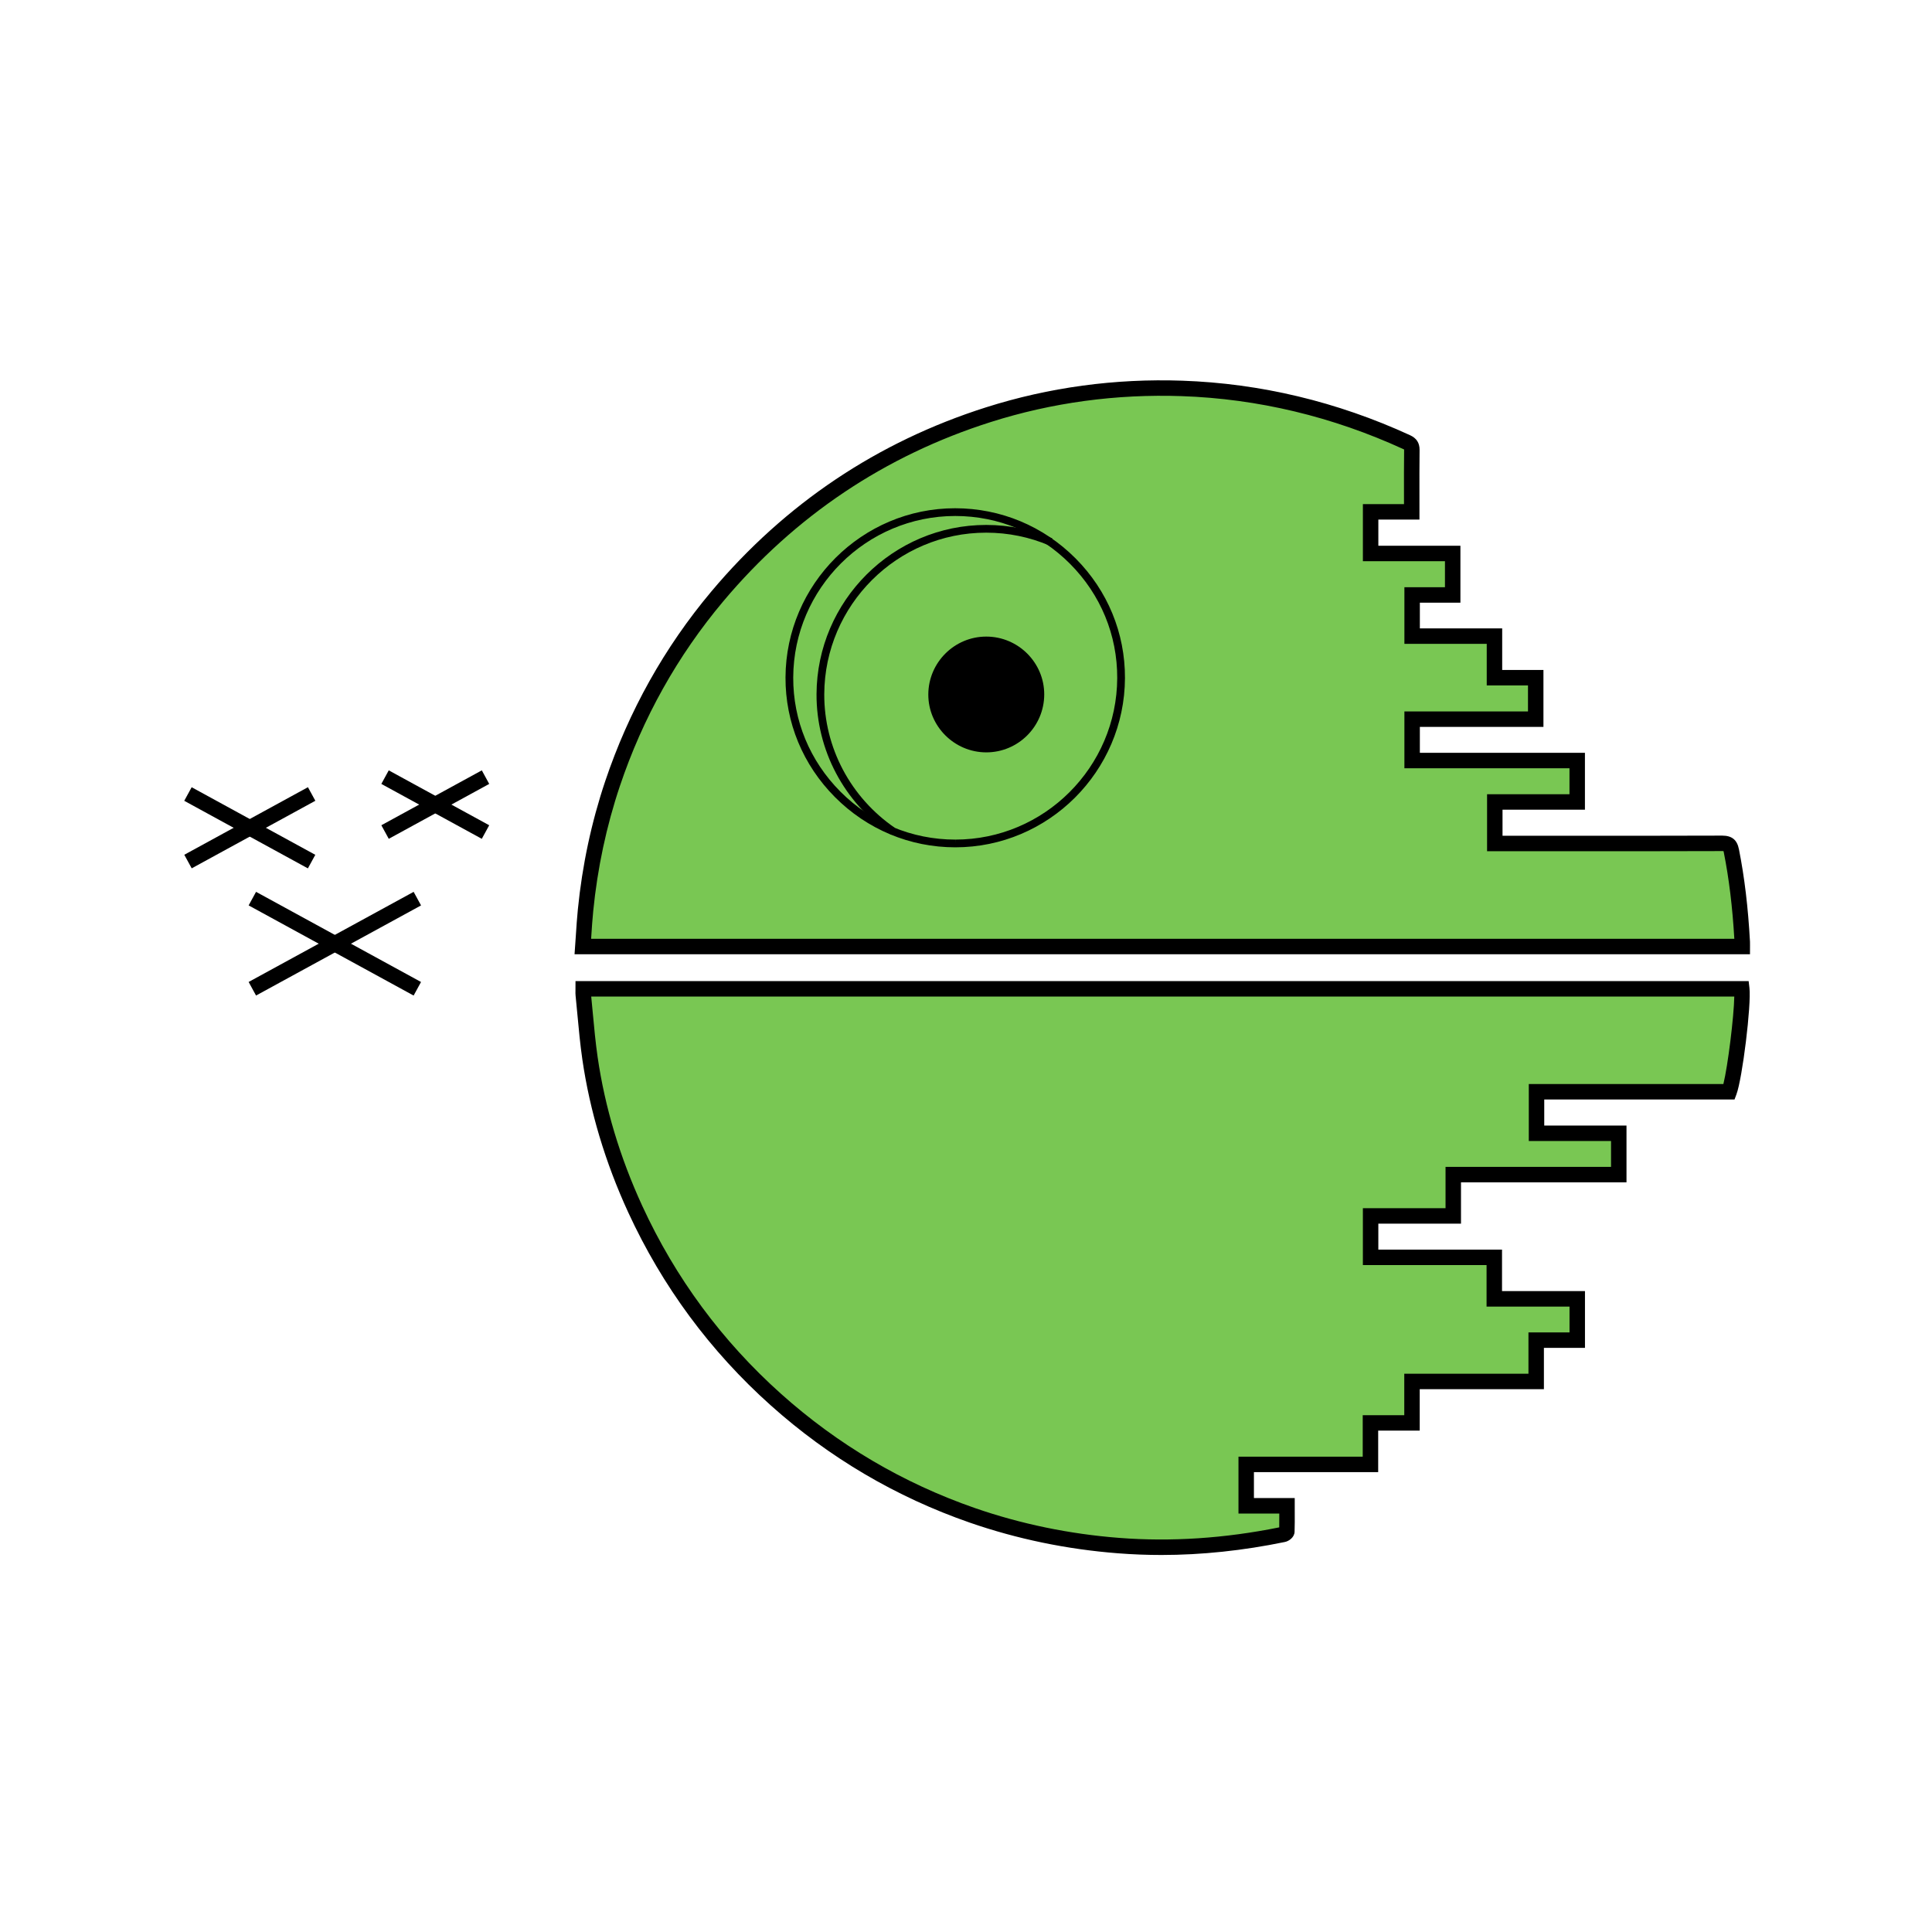
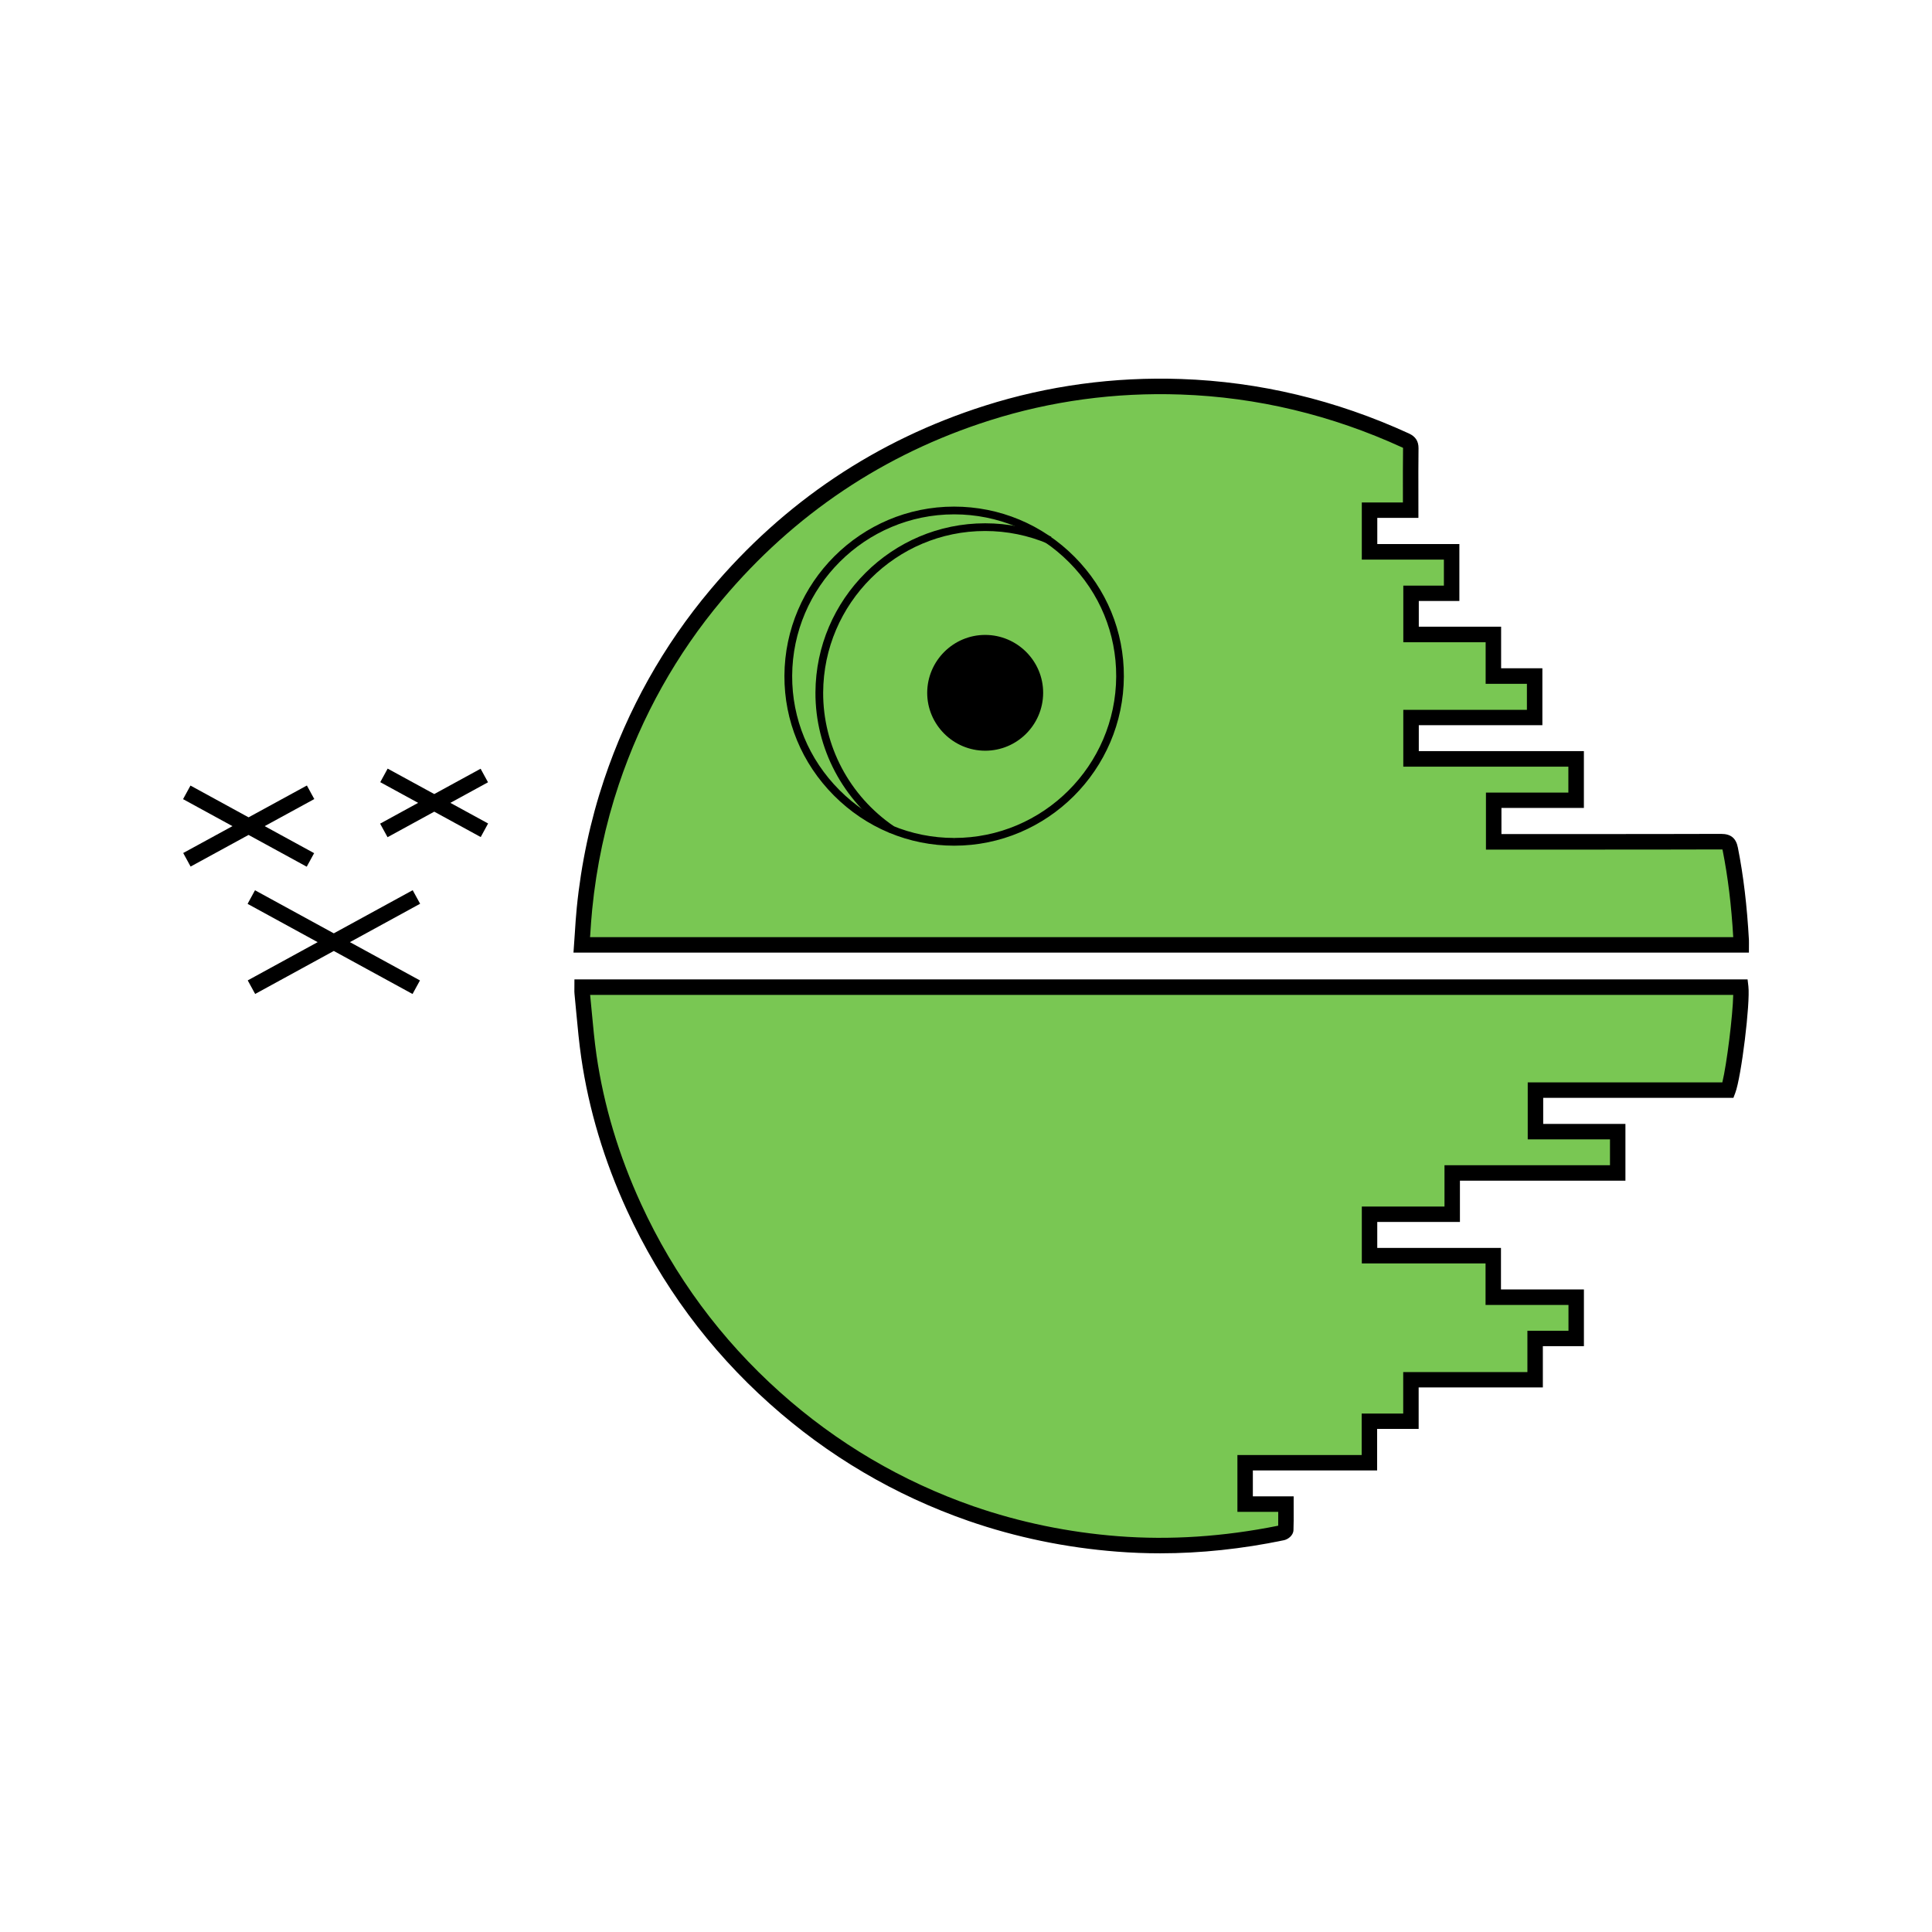
- <svg xmlns="http://www.w3.org/2000/svg" version="1.1" x="0px" y="0px" width="250px" height="250px" viewBox="0 0 250 250" enable-background="new 0 0 250 250" xml:space="preserve">
+ <svg xmlns="http://www.w3.org/2000/svg" version="1.1" id="Layer_1" x="0px" y="0px" width="120px" height="120px" viewBox="0 0 120 120" enable-background="new 0 0 120 120" xml:space="preserve">
  <g id="bgr">
-     <path fill-rule="evenodd" clip-rule="evenodd" fill="#79C753" d="M193.426,109.148c0.336,0,0.629,0,0.92,0   c9.502,0,19,0.009,28.502-0.02c0.768-0.002,1.035,0.174,1.189,0.966c0.777,3.908,1.195,7.852,1.41,11.822   c0.01,0.169,0,0.342,0,0.563c-49.996,0-99.957,0-150.027,0c0.113-1.583,0.191-3.147,0.35-4.704   c0.553-5.586,1.705-11.047,3.492-16.373c3-8.931,7.506-17.029,13.566-24.241c9.42-11.209,21.105-19.067,35.064-23.5   c8.145-2.588,16.506-3.696,25.054-3.402c10.167,0.352,19.849,2.718,29.085,6.958c0.48,0.22,0.663,0.46,0.66,0.996   c-0.031,2.646-0.015,5.292-0.015,8.018c-1.792,0-3.528,0-5.32,0c0,1.816,0,3.554,0,5.387c3.516,0,7.048,0,10.62,0   c0,1.828,0,3.561,0,5.368c-1.768,0-3.48,0-5.248,0c0,1.788,0,3.504,0,5.325c3.516,0,7.044,0,10.654,0c0,1.843,0,3.578,0,5.381   c1.818,0,3.555,0,5.338,0c0,1.806,0,3.543,0,5.364c-5.32,0-10.633,0-15.992,0c0,1.816,0,3.545,0,5.355c7.131,0,14.219,0,21.361,0   c0,1.81,0,3.541,0,5.359c-3.551,0-7.088,0-10.664,0C193.426,105.593,193.426,107.327,193.426,109.148z" />
-     <path fill-rule="evenodd" clip-rule="evenodd" fill="#79C753" d="M209.469,146.646c0,1.83,0,3.545,0,5.346   c-7.131,0-14.221,0-21.416,0c0,1.811,0,3.541,0,5.346c-3.618,0-7.129,0-10.696,0c0,1.811,0,3.546,0,5.359c5.3,0,10.61,0,16.005,0   c0,1.811,0,3.545,0,5.373c3.615,0,7.146,0,10.734,0c0,1.801,0,3.515,0,5.342c-1.758,0-3.51,0-5.314,0c0,1.827,0,3.545,0,5.346   c-5.364,0-10.672,0-16.069,0c0,1.814,0,3.551,0,5.365c-1.822,0-3.56,0-5.376,0c0,1.813,0,3.549,0,5.372c-5.391,0-10.707,0-16.078,0   c0,1.817,0,3.55,0,5.354c1.738,0,3.451,0,5.279,0c0,1.156,0.018,2.246-0.018,3.332c-0.004,0.131-0.273,0.336-0.449,0.37   c-7.037,1.452-14.133,2.007-21.314,1.448c-6.488-0.502-12.803-1.789-18.947-3.92c-9.467-3.289-17.932-8.281-25.396-14.963   c-7.781-6.955-13.855-15.188-18.217-24.668c-2.863-6.227-4.865-12.73-5.852-19.52c-0.393-2.717-0.588-5.463-0.867-8.193   c-0.026-0.244-0.006-0.493-0.006-0.785c49.984,0,99.955,0,149.914,0c0.236,1.993-0.914,11.412-1.631,13.322   c-8.275,0-16.573,0-24.928,0c0,1.801,0,3.555,0,5.373C202.365,146.646,205.881,146.646,209.469,146.646z" />
+     <path fill="#79C753" d="M92.777,52.289c0.161,0,0.302,0,0.44,0c4.562,0,9.121,0.004,13.682-0.01   c0.369-0.001,0.497,0.083,0.571,0.464c0.372,1.875,0.573,3.769,0.677,5.674c0.005,0.081,0,0.164,0,0.271   c-23.998,0-47.979,0-72.014,0c0.055-0.76,0.092-1.51,0.168-2.258c0.267-2.682,0.818-5.303,1.677-7.858   c1.44-4.287,3.603-8.175,6.512-11.636c4.521-5.381,10.13-9.152,16.831-11.28c3.909-1.243,7.924-1.774,12.025-1.634   c4.881,0.17,9.527,1.306,13.961,3.341c0.23,0.106,0.318,0.221,0.316,0.479c-0.016,1.27-0.008,2.539-0.008,3.848   c-0.859,0-1.693,0-2.554,0c0,0.873,0,1.707,0,2.586c1.688,0,3.383,0,5.099,0c0,0.877,0,1.709,0,2.576c-0.85,0-1.671,0-2.52,0   c0,0.858,0,1.683,0,2.557c1.688,0,3.38,0,5.113,0c0,0.884,0,1.717,0,2.583c0.873,0,1.707,0,2.563,0c0,0.866,0,1.7,0,2.575   c-2.554,0-5.104,0-7.676,0c0,0.871,0,1.701,0,2.57c3.423,0,6.824,0,10.253,0c0,0.868,0,1.699,0,2.571c-1.705,0-3.401,0-5.119,0   C92.777,50.583,92.777,51.415,92.777,52.289z" />
+     <path fill="#79C753" d="M100.478,70.288c0,0.878,0,1.701,0,2.564c-3.423,0-6.826,0-10.279,0c0,0.869,0,1.701,0,2.566   c-1.736,0-3.422,0-5.134,0c0,0.869,0,1.702,0,2.572c2.544,0,5.093,0,7.683,0c0,0.869,0,1.701,0,2.579c1.734,0,3.43,0,5.151,0   c0,0.864,0,1.688,0,2.563c-0.844,0-1.685,0-2.55,0c0,0.877,0,1.701,0,2.565c-2.575,0-5.123,0-7.715,0c0,0.871,0,1.704,0,2.575   c-0.875,0-1.709,0-2.58,0c0,0.869,0,1.703,0,2.578c-2.588,0-5.139,0-7.717,0c0,0.873,0,1.705,0,2.57c0.834,0,1.655,0,2.533,0   c0,0.555,0.01,1.077-0.009,1.6c-0.002,0.063-0.131,0.16-0.216,0.178c-3.378,0.697-6.784,0.963-10.23,0.695   c-3.113-0.241-6.146-0.859-9.094-1.883c-4.544-1.578-8.607-3.976-12.189-7.183c-3.735-3.338-6.65-7.29-8.746-11.841   c-1.373-2.989-2.334-6.11-2.809-9.369c-0.188-1.305-0.281-2.622-0.416-3.934c-0.013-0.116-0.003-0.235-0.003-0.377   c23.992,0,47.979,0,71.959,0c0.113,0.957-0.438,5.479-0.782,6.396c-3.973,0-7.955,0-11.965,0c0,0.864,0,1.707,0,2.579   C97.067,70.288,98.755,70.288,100.478,70.288z" />
  </g>
  <g id="icon">
    <g>
-       <path d="M150.282,201.214c-1.869,0-3.755-0.073-5.604-0.217c-6.614-0.512-13.073-1.849-19.198-3.973    c-9.54-3.313-18.198-8.415-25.736-15.162c-7.843-7.011-14.053-15.42-18.458-24.995c-2.965-6.448-4.961-13.108-5.933-19.794    c-0.279-1.929-0.461-3.892-0.637-5.789c-0.076-0.816-0.152-1.632-0.235-2.446c-0.022-0.203-0.021-0.415-0.015-0.646l0.004-1.241    h151.803l0.104,0.882c0.258,2.179-0.909,11.717-1.688,13.792l-0.244,0.648h-24.62v3.373h10.643v7.346h-21.416v5.346h-10.696v3.359    h16.005v5.373h10.734v7.342h-5.314v5.346h-16.069v5.365h-5.376v5.372h-16.078v3.354h5.279l0.002,1.861    c0.004,0.854,0.007,1.68-0.021,2.503c-0.021,0.736-0.763,1.224-1.257,1.319C160.862,200.647,155.482,201.214,150.282,201.214z     M76.503,128.951c0.072,0.718,0.138,1.433,0.205,2.148c0.174,1.872,0.354,3.809,0.625,5.688c0.944,6.495,2.885,12.97,5.771,19.244    c4.289,9.324,10.337,17.514,17.975,24.341c7.34,6.569,15.771,11.536,25.058,14.764c5.963,2.067,12.253,3.369,18.696,3.867    c6.704,0.52,13.641,0.063,20.7-1.362c0.011-0.59,0.009-1.184,0.007-1.791h-5.282v-7.354h16.078v-5.372h5.376v-5.365h16.069v-5.346    h5.314v-3.342h-10.734v-5.373h-16.005v-7.359h10.696v-5.346h21.416v-3.346h-10.643v-7.373h25.181    c0.582-2.384,1.36-8.674,1.41-11.322H76.503z" />
-       <path d="M226.447,123.479H74.346l0.171-2.466c0.073-1.119,0.146-2.23,0.258-3.338c0.563-5.687,1.753-11.269,3.539-16.59    c3.047-9.07,7.673-17.335,13.749-24.566c9.528-11.338,21.481-19.35,35.527-23.81c8.147-2.588,16.7-3.75,25.391-3.448    c10.129,0.35,20.043,2.722,29.468,7.049c0.853,0.39,1.248,0.997,1.243,1.91c-0.023,1.962-0.02,3.918-0.017,5.907l0.002,3.105    h-5.32v3.387h10.62v7.368h-5.248v3.325h10.654v5.381h5.338v7.364h-15.992v3.355h21.361v7.359h-10.664v3.377l10.711,0.001    c5.903,0,11.804-0.003,17.708-0.021c1.269,0,1.935,0.547,2.174,1.774c0.721,3.623,1.188,7.536,1.428,11.959    c0.007,0.13,0.006,0.265,0.003,0.417L226.447,123.479z M76.49,121.479h147.931c-0.241-4.128-0.688-7.792-1.364-11.19    c-0.014-0.066-0.025-0.118-0.036-0.157c-0.04-0.002-0.093-0.004-0.16-0.004c-5.916,0.018-11.818,0.021-17.724,0.021l-12.711-0.001    v-7.377h10.664v-3.359h-21.361v-7.355h15.992v-3.364h-5.338v-5.381h-10.654v-7.325h5.248v-3.368h-10.62v-7.387h5.319l-0.001-1.103    c-0.004-1.998-0.007-3.963,0.017-5.927c0-0.014,0-0.026,0-0.038c-0.02-0.01-0.045-0.022-0.076-0.037    c-9.184-4.217-18.841-6.527-28.703-6.868c-8.462-0.292-16.787,0.836-24.717,3.355c-13.679,4.344-25.321,12.146-34.602,23.191    c-5.915,7.038-10.417,15.085-13.384,23.916c-1.738,5.178-2.896,10.613-3.445,16.153c-0.11,1.086-0.181,2.174-0.252,3.269    L76.49,121.479z" />
-       <path d="M123.615,109.643C123.614,109.643,123.615,109.643,123.615,109.643h-0.009c-5.869-0.003-11.397-2.312-15.566-6.5    c-4.148-4.167-6.419-9.666-6.396-15.484c0.054-12.071,9.9-21.892,21.949-21.892c5.9,0.005,11.43,2.313,15.593,6.497    c4.141,4.162,6.408,9.662,6.384,15.486C145.517,99.822,135.667,109.643,123.615,109.643z M123.615,66.768    c-11.523,0-20.921,9.374-20.972,20.896c-0.022,5.55,2.146,10.797,6.105,14.774c3.981,3.999,9.257,6.202,14.858,6.205l0.008,0.5    l0-0.5c11.504,0,20.904-9.374,20.954-20.896c0.023-5.557-2.141-10.805-6.093-14.777C134.501,68.976,129.224,66.773,123.615,66.768    z" />
-       <path d="M115.263,107.97c-6.042-4.132-9.632-10.918-9.604-18.151c0.053-12.076,9.897-21.892,21.948-21.892    c0.008,0,0.016,0,0.024,0c2.962,0.003,5.839,0.589,8.55,1.742l-0.391,0.92c-2.587-1.1-5.333-1.659-8.161-1.662    c-0.007,0-0.016,0-0.022,0c-11.503,0-20.898,9.369-20.948,20.896c-0.027,6.901,3.4,13.377,9.168,17.322L115.263,107.97z" />
-       <path fill-rule="evenodd" clip-rule="evenodd" d="M127.623,97.356c4.127,0.001,7.482-3.343,7.5-7.476    c0.017-4.122-3.358-7.503-7.496-7.506c-4.119-0.005-7.486,3.35-7.504,7.476C120.107,93.967,123.49,97.354,127.623,97.356z" />
+       <path d="M72.068,96.479c-0.897,0-1.803-0.034-2.69-0.104c-3.174-0.246-6.273-0.887-9.215-1.906    c-4.578-1.591-8.734-4.039-12.354-7.279c-3.766-3.363-6.745-7.4-8.859-11.996c-1.424-3.096-2.382-6.292-2.848-9.501    c-0.135-0.927-0.221-1.867-0.307-2.778c-0.035-0.393-0.071-0.783-0.111-1.175c-0.012-0.099-0.01-0.199-0.008-0.31l0.003-0.597    h72.866l0.05,0.423c0.124,1.047-0.438,5.625-0.812,6.621l-0.117,0.311H95.851v1.619h5.107v3.526H90.679v2.565h-5.135v1.613h7.684    v2.578h5.152v3.523h-2.551v2.564h-7.714v2.576h-2.579v2.578h-7.719v1.61h2.534l0.001,0.893c0.002,0.41,0.003,0.808-0.012,1.202    c-0.01,0.354-0.365,0.588-0.604,0.633C77.146,96.208,74.564,96.479,72.068,96.479z M36.654,61.794    c0.034,0.346,0.065,0.688,0.099,1.031c0.082,0.898,0.17,1.828,0.299,2.73c0.453,3.117,1.386,6.225,2.771,9.235    c2.06,4.478,4.962,8.407,8.628,11.685c3.523,3.154,7.57,5.537,12.028,7.088c2.862,0.99,5.882,1.615,8.974,1.854    c3.219,0.25,6.549,0.03,9.938-0.653c0.005-0.283,0.004-0.568,0.003-0.859h-2.536v-3.529h7.718v-2.578h2.58v-2.576h7.714v-2.565    h2.551v-1.604h-5.151v-2.578h-7.685V74.94h5.135v-2.565h10.279v-1.606H94.89v-3.539h12.087c0.278-1.144,0.651-4.162,0.677-5.435    L36.654,61.794L36.654,61.794z" />
+       <path d="M108.628,59.167H35.62l0.082-1.184c0.034-0.538,0.069-1.071,0.122-1.604c0.271-2.73,0.843-5.408,1.699-7.963    c1.462-4.354,3.683-8.32,6.601-11.791c4.572-5.441,10.311-9.287,17.053-11.429c3.91-1.242,8.017-1.8,12.188-1.655    c4.862,0.168,9.62,1.307,14.146,3.383c0.408,0.188,0.599,0.479,0.596,0.918c-0.012,0.941-0.01,1.879-0.008,2.834l0.001,1.49    h-2.554v1.626h5.098v3.536h-2.52v1.596h5.113v2.584H95.8v3.534h-7.676v1.61h10.254v3.531h-5.121v1.621h5.142    c2.833,0,5.666,0,8.5-0.01c0.608,0,0.929,0.264,1.044,0.852c0.346,1.74,0.568,3.617,0.686,5.74    c0.004,0.063,0.002,0.127,0.002,0.201L108.628,59.167z M36.648,58.208h71.006c-0.114-1.981-0.33-3.739-0.653-5.371    c-0.008-0.03-0.013-0.057-0.018-0.075c-0.021,0-0.045-0.002-0.077-0.002c-2.84,0.01-5.673,0.01-8.508,0.01h-6.103v-3.541h5.119    v-1.611H87.161v-3.53h7.678v-1.614h-2.563v-2.584h-5.114v-3.516h2.521v-1.615h-5.099V31.21h2.553v-0.529    c-0.002-0.959-0.002-1.901,0.009-2.845c0-0.007,0-0.013,0-0.018c-0.011-0.005-0.021-0.011-0.036-0.019    c-4.408-2.023-9.044-3.133-13.777-3.295c-4.062-0.142-8.058,0.4-11.865,1.609c-6.564,2.085-12.152,5.83-16.607,11.132    c-2.839,3.378-5,7.24-6.424,11.479c-0.834,2.484-1.391,5.094-1.654,7.752c-0.053,0.521-0.087,1.043-0.121,1.57L36.648,58.208z" />
+       <path d="M59.268,52.527L59.268,52.527h-0.004c-2.817-0.002-5.472-1.11-7.472-3.12c-1.992-2-3.082-4.64-3.07-7.433    c0.025-5.795,4.752-10.508,10.535-10.508c2.832,0.002,5.486,1.109,7.483,3.117c1.988,1.998,3.076,4.639,3.065,7.434    C69.781,47.812,65.052,52.527,59.268,52.527z M59.268,31.947c-5.531,0-10.042,4.499-10.065,10.029    c-0.012,2.664,1.029,5.183,2.93,7.092c1.912,1.92,4.443,2.978,7.133,2.979l0.004,0.24v-0.24c5.521,0,10.033-4.498,10.059-10.029    c0.01-2.668-1.027-5.188-2.926-7.094C64.493,33.007,61.96,31.949,59.268,31.947z" />
+       <path d="M55.259,51.724c-2.9-1.983-4.623-5.242-4.61-8.713c0.024-5.797,4.75-10.508,10.536-10.508c0.004,0,0.007,0,0.011,0    c1.423,0.001,2.804,0.283,4.104,0.836l-0.188,0.441c-1.241-0.528-2.562-0.797-3.918-0.799c-0.003,0-0.008,0-0.01,0    c-5.522,0-10.032,4.498-10.056,10.031c-0.014,3.313,1.631,6.42,4.399,8.313L55.259,51.724z" />
+       <path d="M61.191,46.628c1.981,0,3.592-1.605,3.601-3.588c0.008-1.979-1.61-3.602-3.599-3.604    c-1.978-0.002-3.593,1.608-3.603,3.588C57.585,45.001,59.208,46.627,61.191,46.628z" />
    </g>
    <g>
-       <g>
-         <rect x="31.161" y="121.118" transform="matrix(0.8775 0.4795 -0.4795 0.8775 63.865 -5.8194)" width="24.329" height="2" />
-         <rect x="42.325" y="109.954" transform="matrix(0.4793 0.8776 -0.8776 0.4793 129.7334 25.5596)" width="2.001" height="24.329" />
-       </g>
-       <g>
-         <rect x="48.918" y="103.118" transform="matrix(0.8775 0.4795 -0.4795 0.8775 56.8232 -14.2578)" width="14.814" height="2" />
-         <rect x="55.325" y="96.711" transform="matrix(0.4795 0.8775 -0.8775 0.4795 120.6812 4.7631)" width="2" height="14.814" />
-       </g>
-       <g>
-         <rect x="23.208" y="106.118" transform="matrix(0.8775 0.4796 -0.4796 0.8775 55.3298 -2.3807)" width="18.233" height="2" />
-         <rect x="31.325" y="98.001" transform="matrix(0.4795 0.8775 -0.8775 0.4795 110.8226 27.385)" width="2" height="18.233" />
-       </g>
+       <polygon points="26.094,56.134 25.633,55.292 20.732,57.971 15.838,55.296 15.378,56.14 19.73,58.519 15.387,60.894     15.848,61.737 20.732,59.066 25.624,61.739 26.085,60.896 21.734,58.518   " />
+       <polygon points="30.317,51.148 27.973,49.867 30.311,48.589 29.851,47.747 26.972,49.32 24.078,47.74 23.618,48.582     25.971,49.867 23.61,51.158 24.071,52 26.972,50.414 29.858,51.991   " />
+       <polygon points="19.521,49.631 19.061,48.789 15.439,50.766 11.831,48.793 11.37,49.636 14.438,51.313 11.379,52.982     11.839,53.824 15.438,51.859 19.051,53.833 19.511,52.991 16.44,51.313   " />
    </g>
  </g>
</svg>
